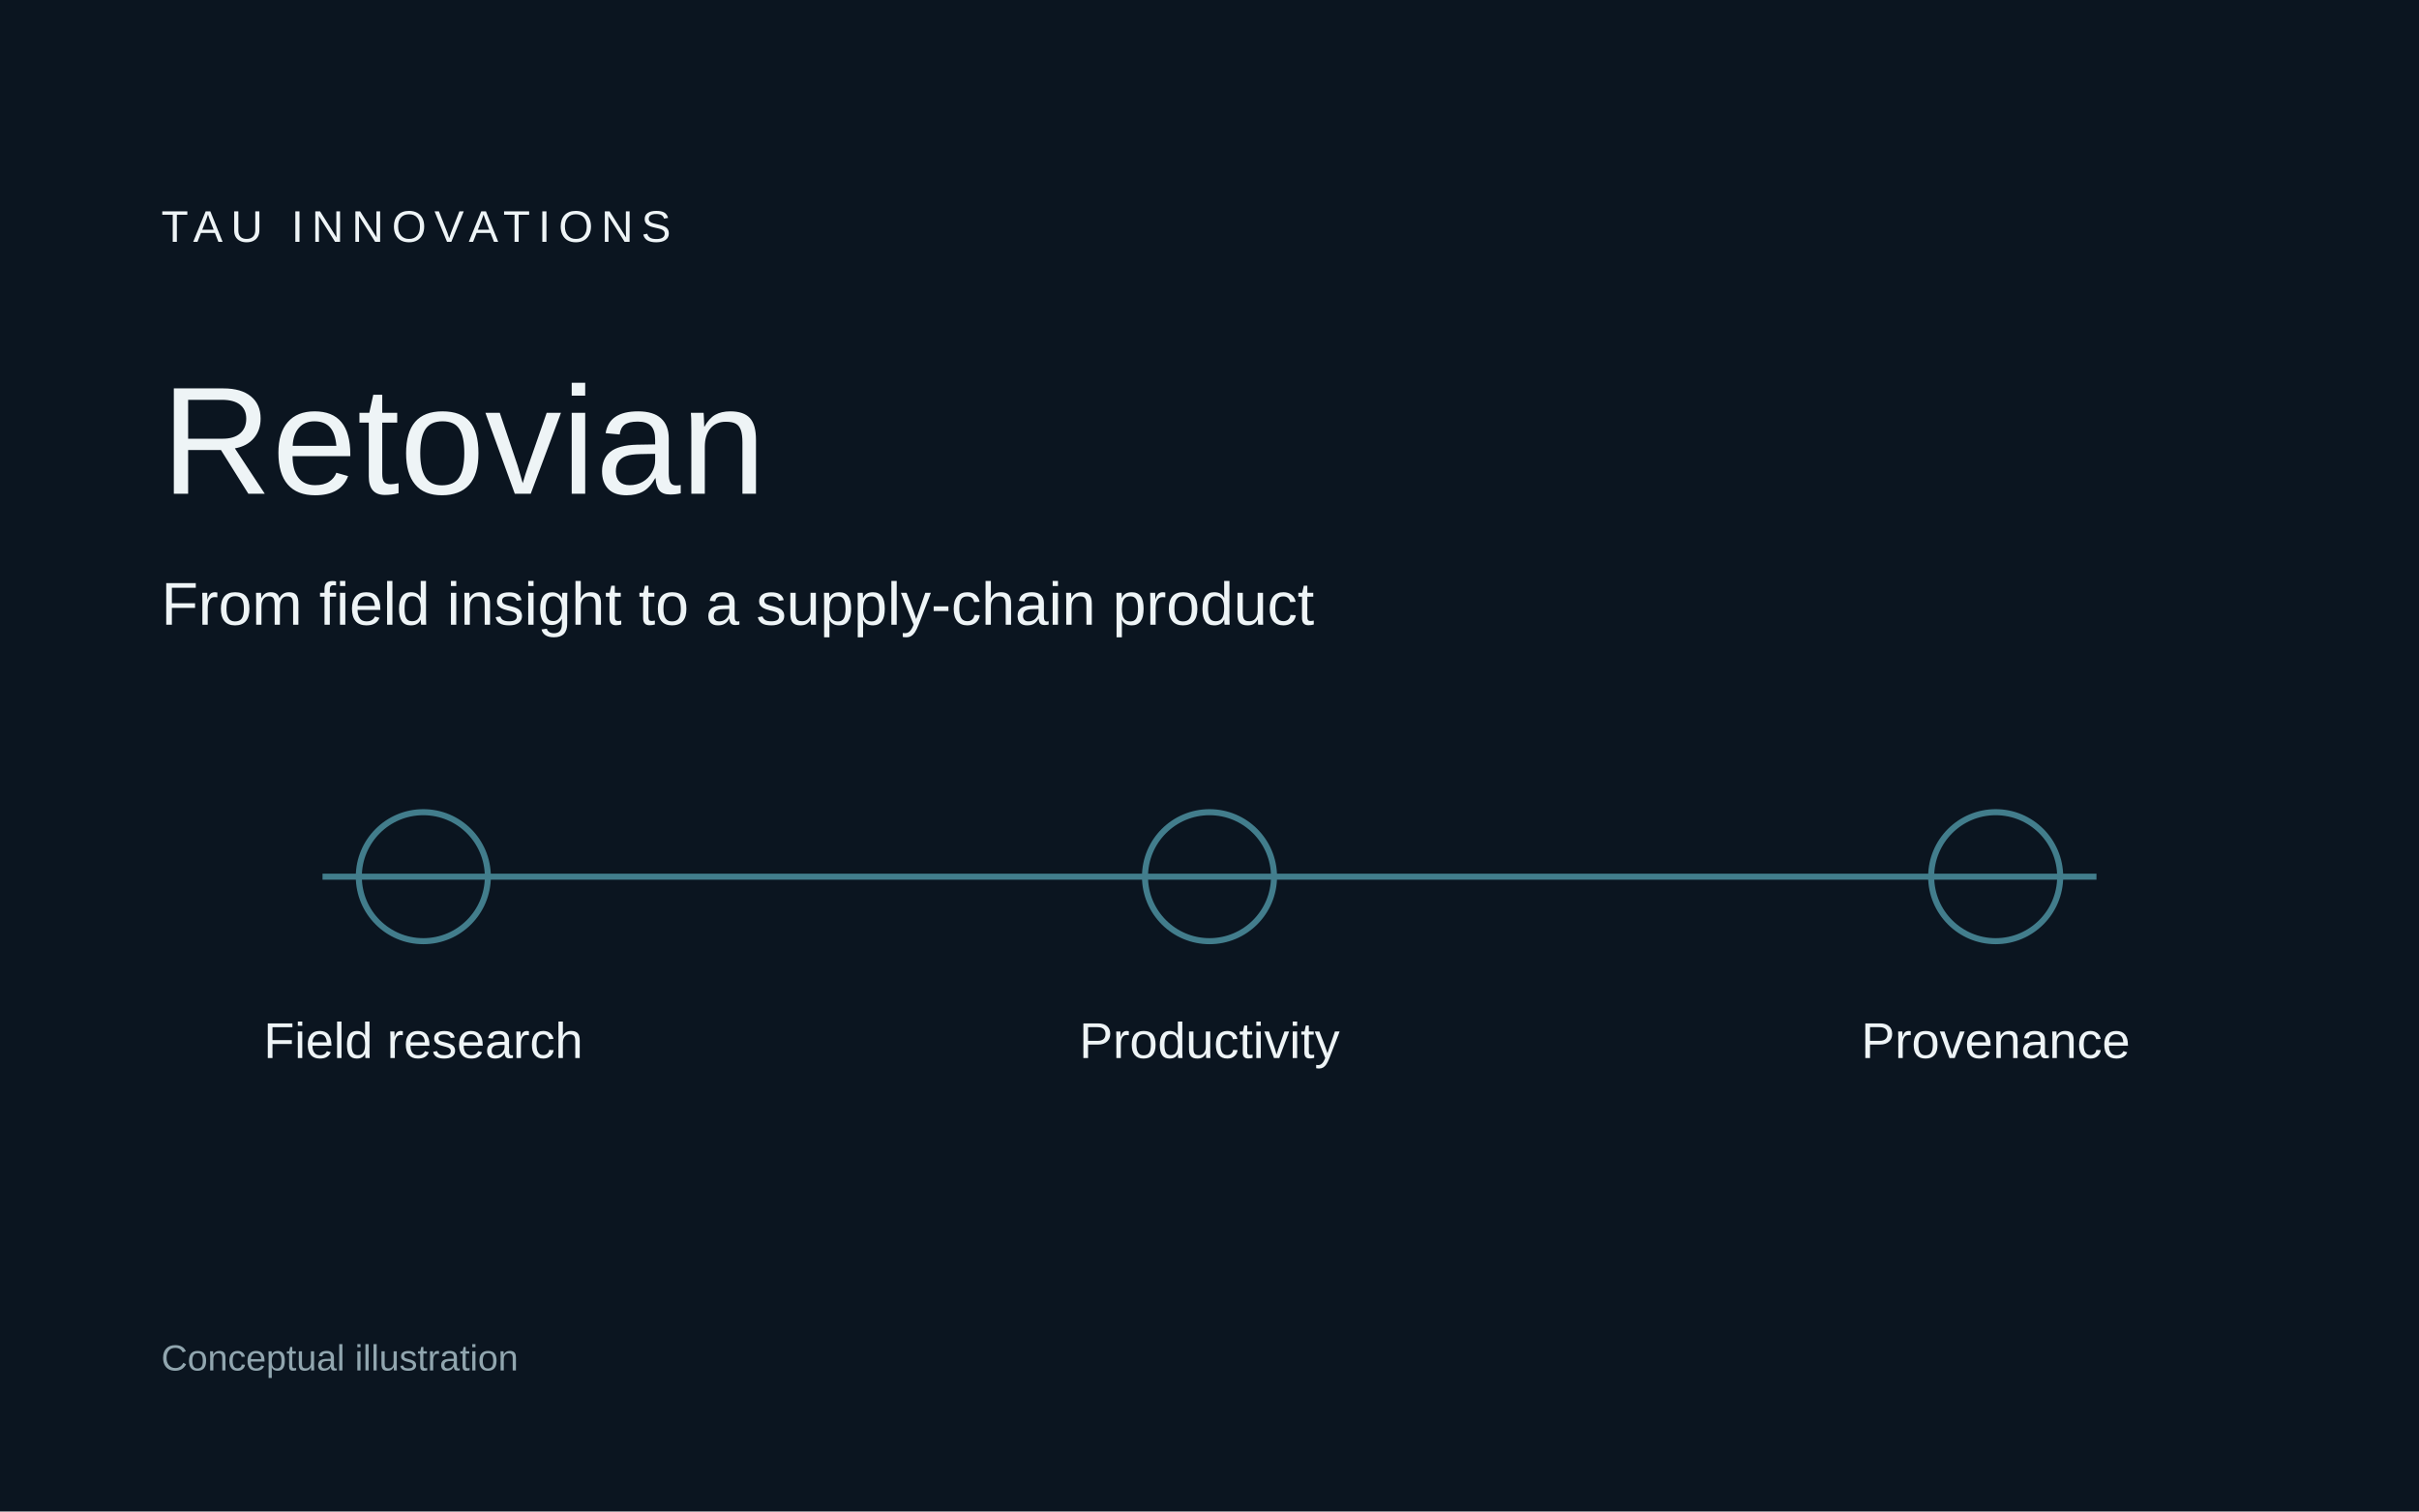
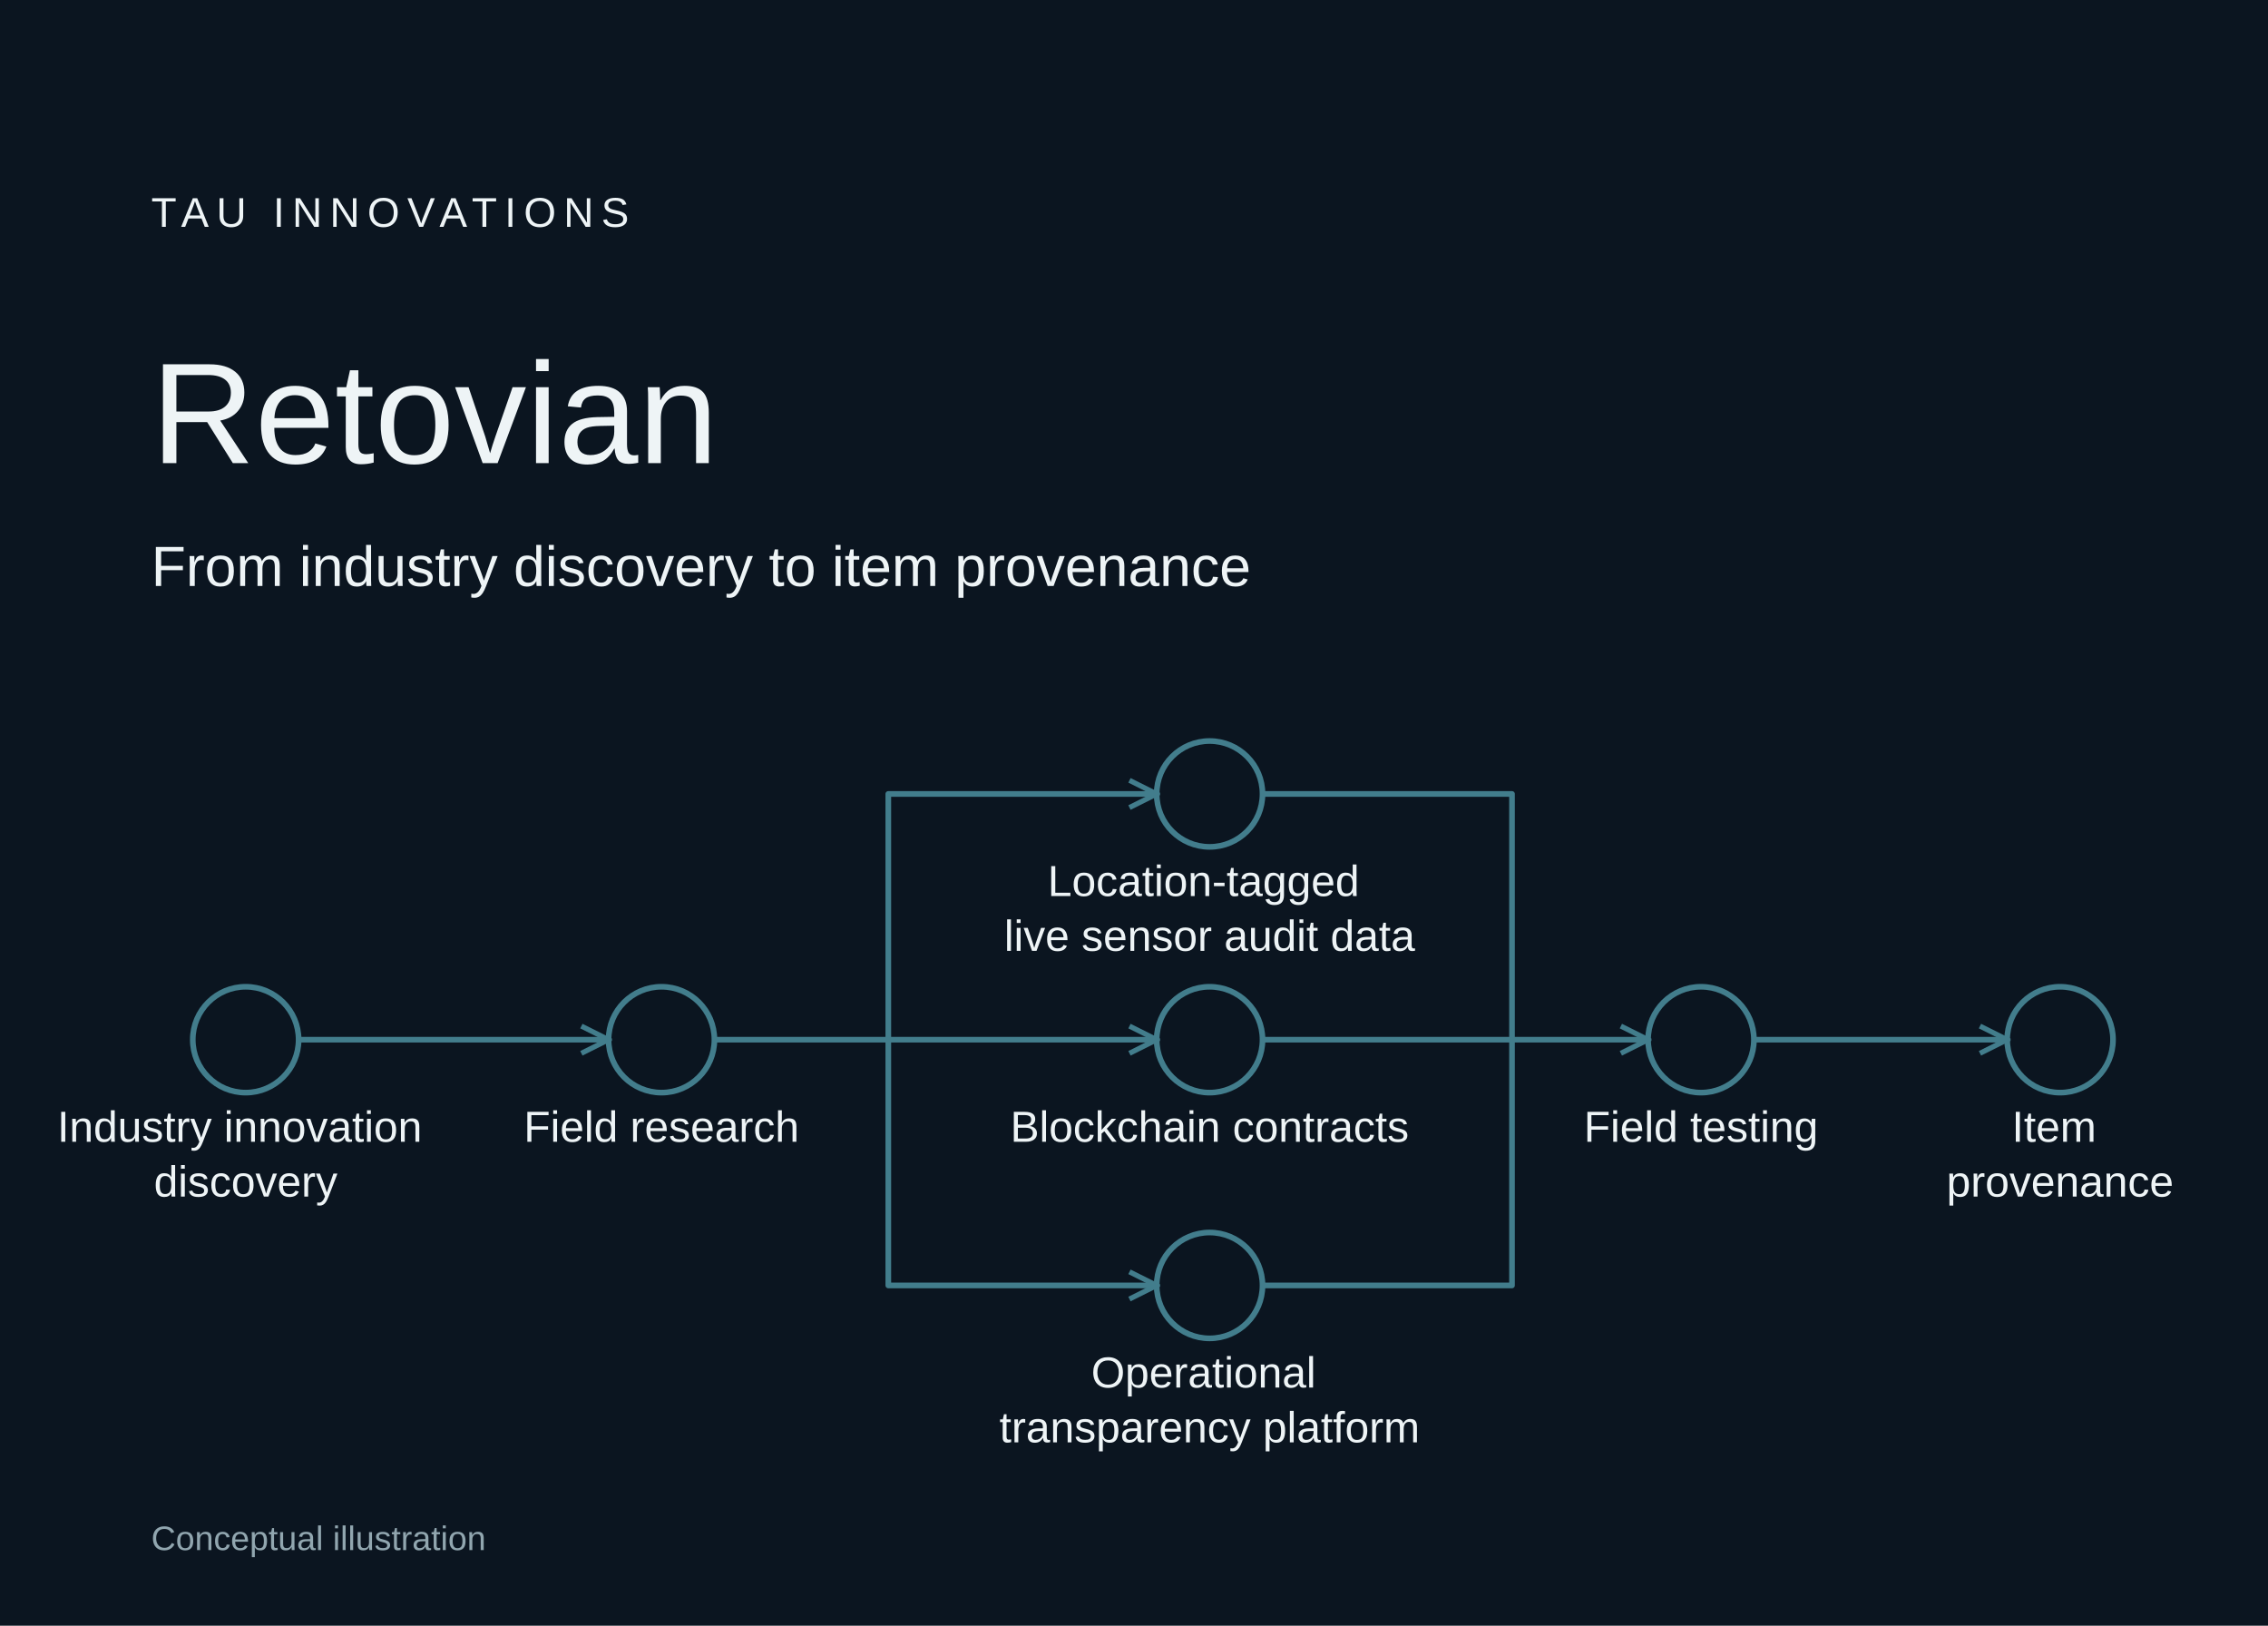
- <svg xmlns="http://www.w3.org/2000/svg" viewBox="0 0 1200 750" role="img" aria-labelledby="title desc">
-   <rect width="1200" height="750" fill="#0b1520" />
-   <g fill="none" stroke="#427d8c" stroke-width="3">
-     <path d="M160 435H1040" />
-     <circle cx="210" cy="435" r="32" />
-     <circle cx="600" cy="435" r="32" />
-     <circle cx="990" cy="435" r="32" />
-   </g>
+ <svg xmlns="http://www.w3.org/2000/svg" viewBox="0 0 1200 860" role="img" aria-labelledby="title desc">
+   <defs>
+     <marker id="arrow" viewBox="0 0 10 10" refX="9" refY="5" markerWidth="6" markerHeight="6" orient="auto-start-reverse">
+       <path d="M1 1L9 5L1 9" fill="none" stroke="#427d8c" stroke-width="1.5" />
+     </marker>
+   </defs>
+   <rect width="1200" height="860" fill="#0b1520" />
  <g fill="#eef4f6" font-family="Arial,sans-serif">
    <text x="80" y="120" font-size="22" letter-spacing="4">TAU INNOVATIONS</text>
    <text x="80" y="245" font-size="76">Retovian</text>
-     <text x="80" y="310" font-size="30">From field insight to a supply-chain product</text>
-     <g font-size="25" text-anchor="middle">
-       <text x="210" y="525">Field research</text>
-       <text x="600" y="525">Productivity</text>
-       <text x="990" y="525">Provenance</text>
-     </g>
-     <text x="80" y="680" font-size="18" fill="#91a6af">Conceptual illustration</text>
+     <text x="80" y="310" font-size="30">From industry discovery to item provenance</text>
  </g>
+   <g fill="none" stroke="#427d8c" stroke-width="3" stroke-linejoin="round">
+     <path d="M158 550H322" marker-end="url(#arrow)" />
+     <path d="M378 550H470V420H612" marker-end="url(#arrow)" />
+     <path d="M470 550H612" marker-end="url(#arrow)" />
+     <path d="M470 550V680H612" marker-end="url(#arrow)" />
+     <path d="M668 420H800V550H872" marker-end="url(#arrow)" />
+     <path d="M668 550H800" />
+     <path d="M668 680H800V550" />
+     <path d="M928 550H1062" marker-end="url(#arrow)" />
+     <circle cx="130" cy="550" r="28" />
+     <circle cx="350" cy="550" r="28" />
+     <circle cx="640" cy="420" r="28" />
+     <circle cx="640" cy="550" r="28" />
+     <circle cx="640" cy="680" r="28" />
+     <circle cx="900" cy="550" r="28" />
+     <circle cx="1090" cy="550" r="28" />
+   </g>
+   <g fill="#eef4f6" font-family="Arial,sans-serif" font-size="23" text-anchor="middle">
+     <text x="130" y="604">
+       <tspan x="130">Industry innovation</tspan>
+       <tspan x="130" dy="29">discovery</tspan>
+     </text>
+     <text x="350" y="604">Field research</text>
+     <text x="640" y="474">
+       <tspan x="640">Location-tagged</tspan>
+       <tspan x="640" dy="29">live sensor audit data</tspan>
+     </text>
+     <text x="640" y="604">Blockchain contracts</text>
+     <text x="640" y="734">
+       <tspan x="640">Operational</tspan>
+       <tspan x="640" dy="29">transparency platform</tspan>
+     </text>
+     <text x="900" y="604">Field testing</text>
+     <text x="1090" y="604">
+       <tspan x="1090">Item</tspan>
+       <tspan x="1090" dy="29">provenance</tspan>
+     </text>
+   </g>
+   <text x="80" y="820" fill="#91a6af" font-family="Arial,sans-serif" font-size="18">Conceptual illustration</text>
</svg>
